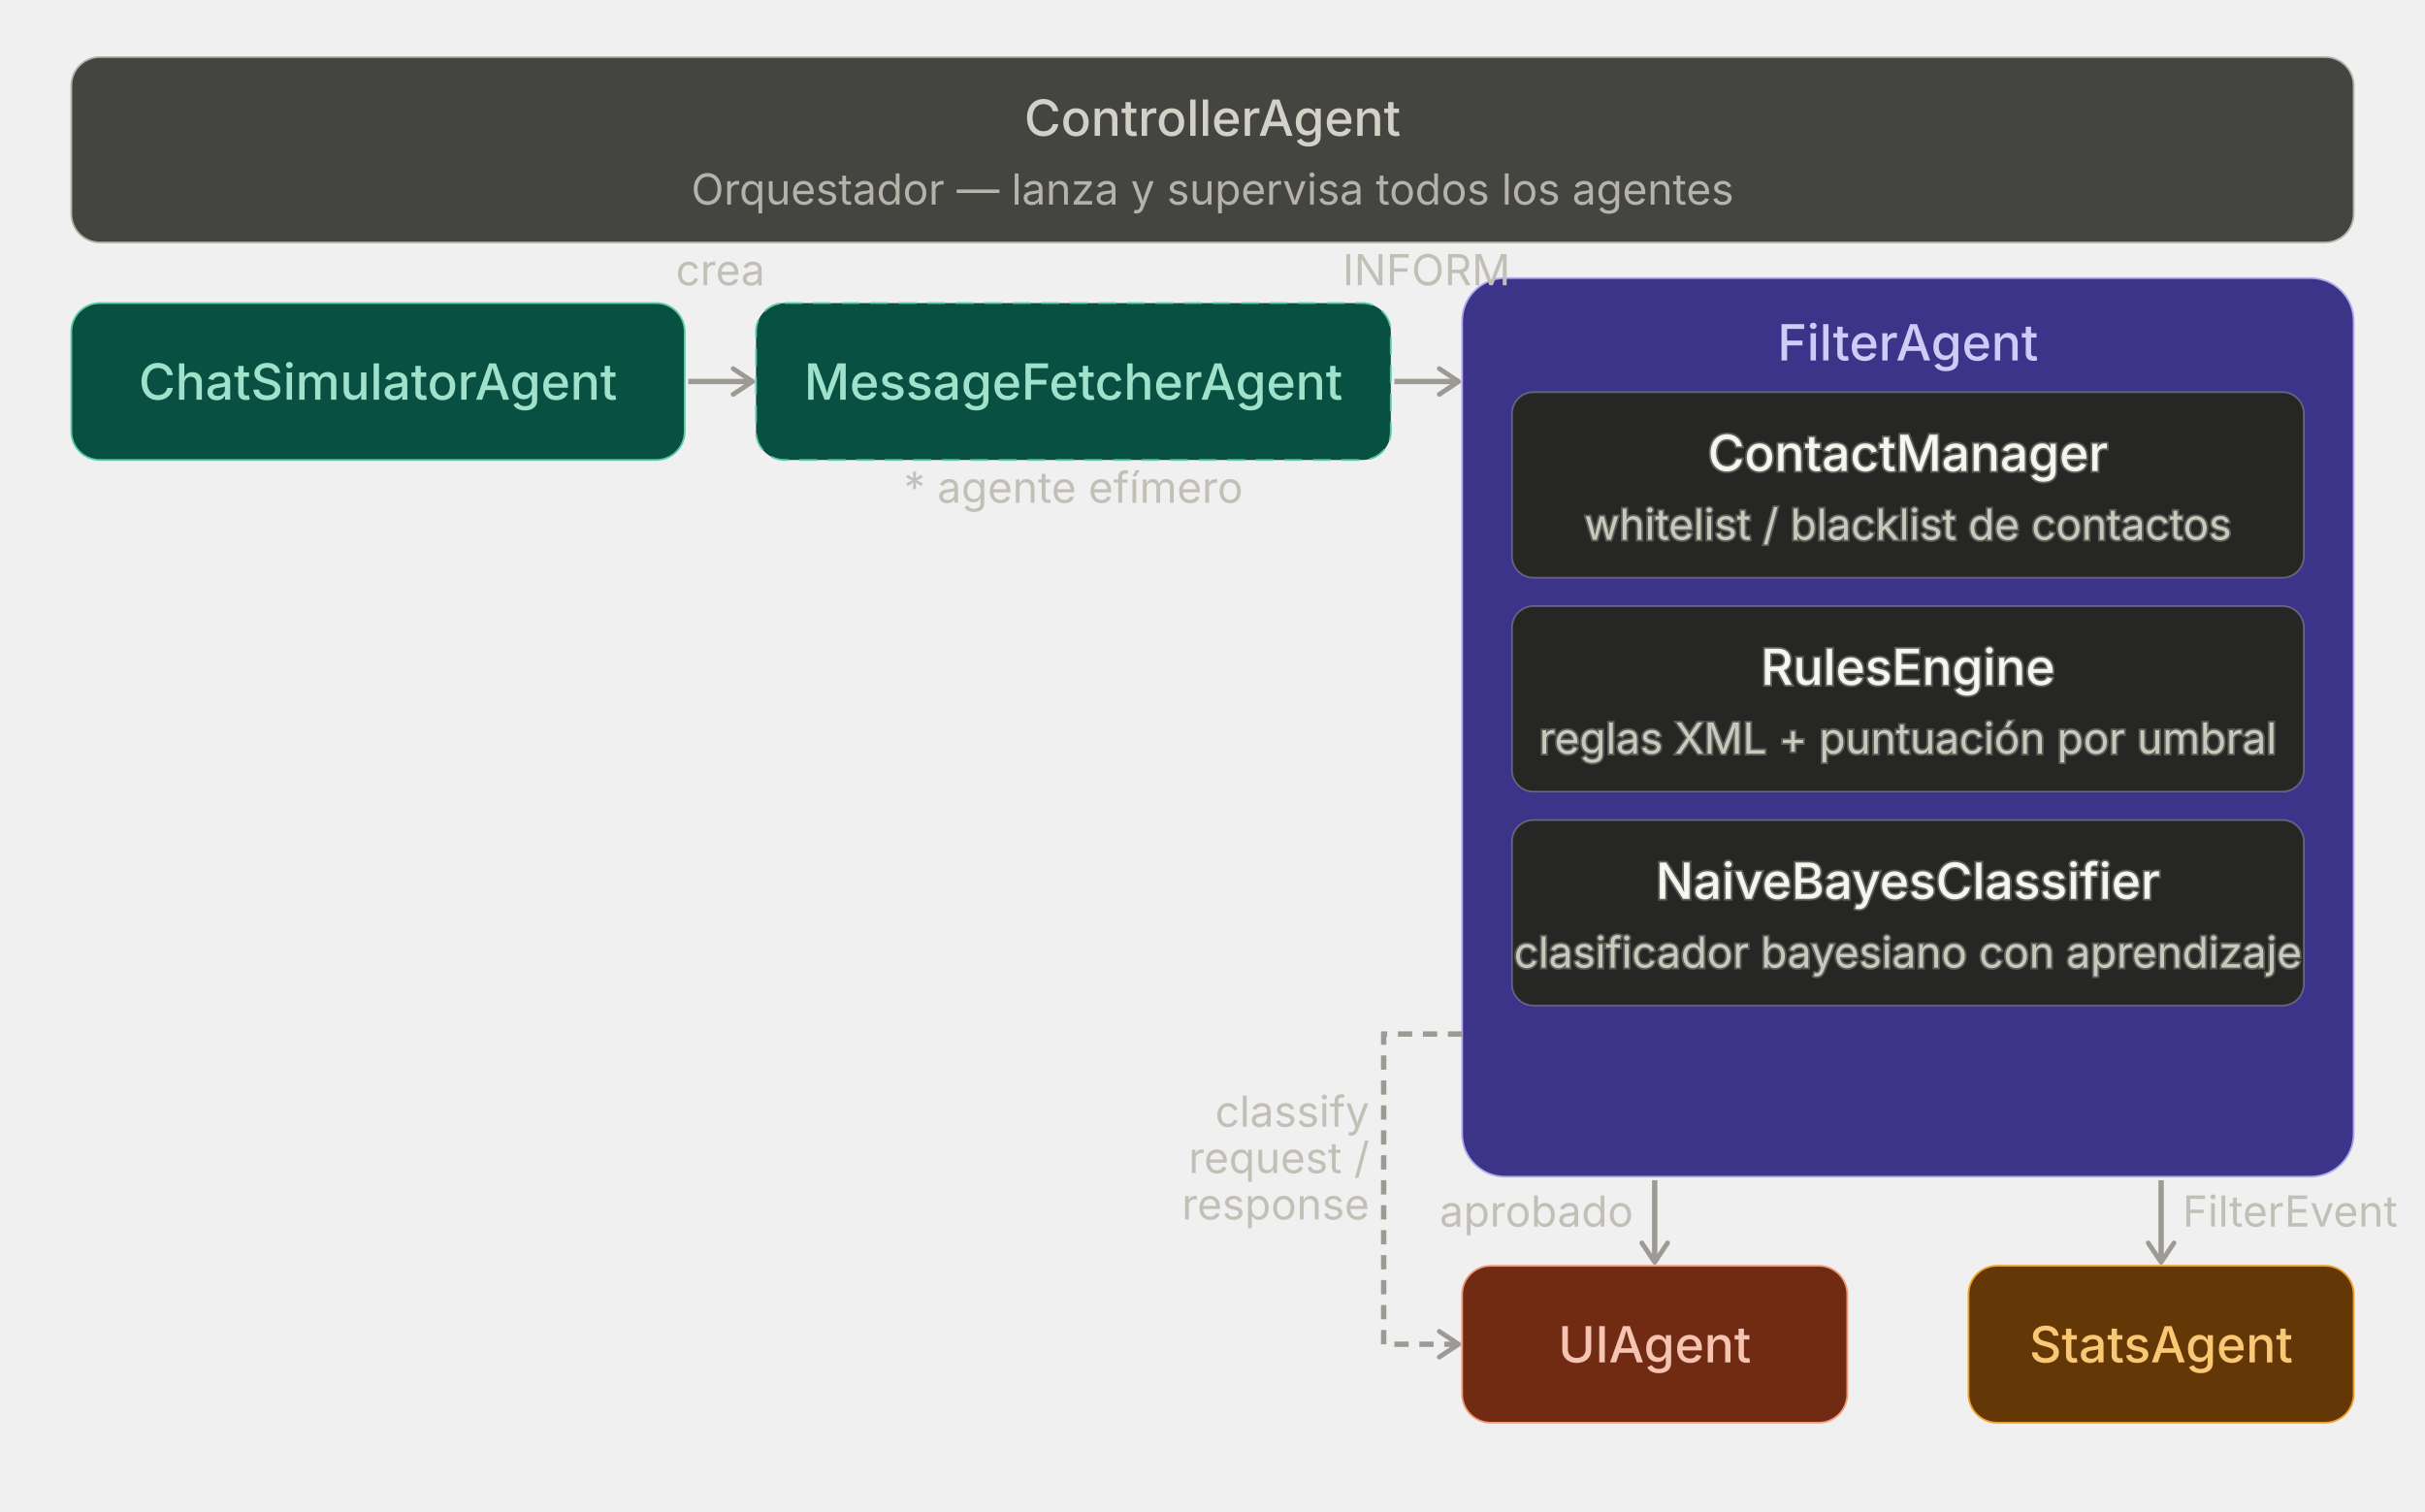
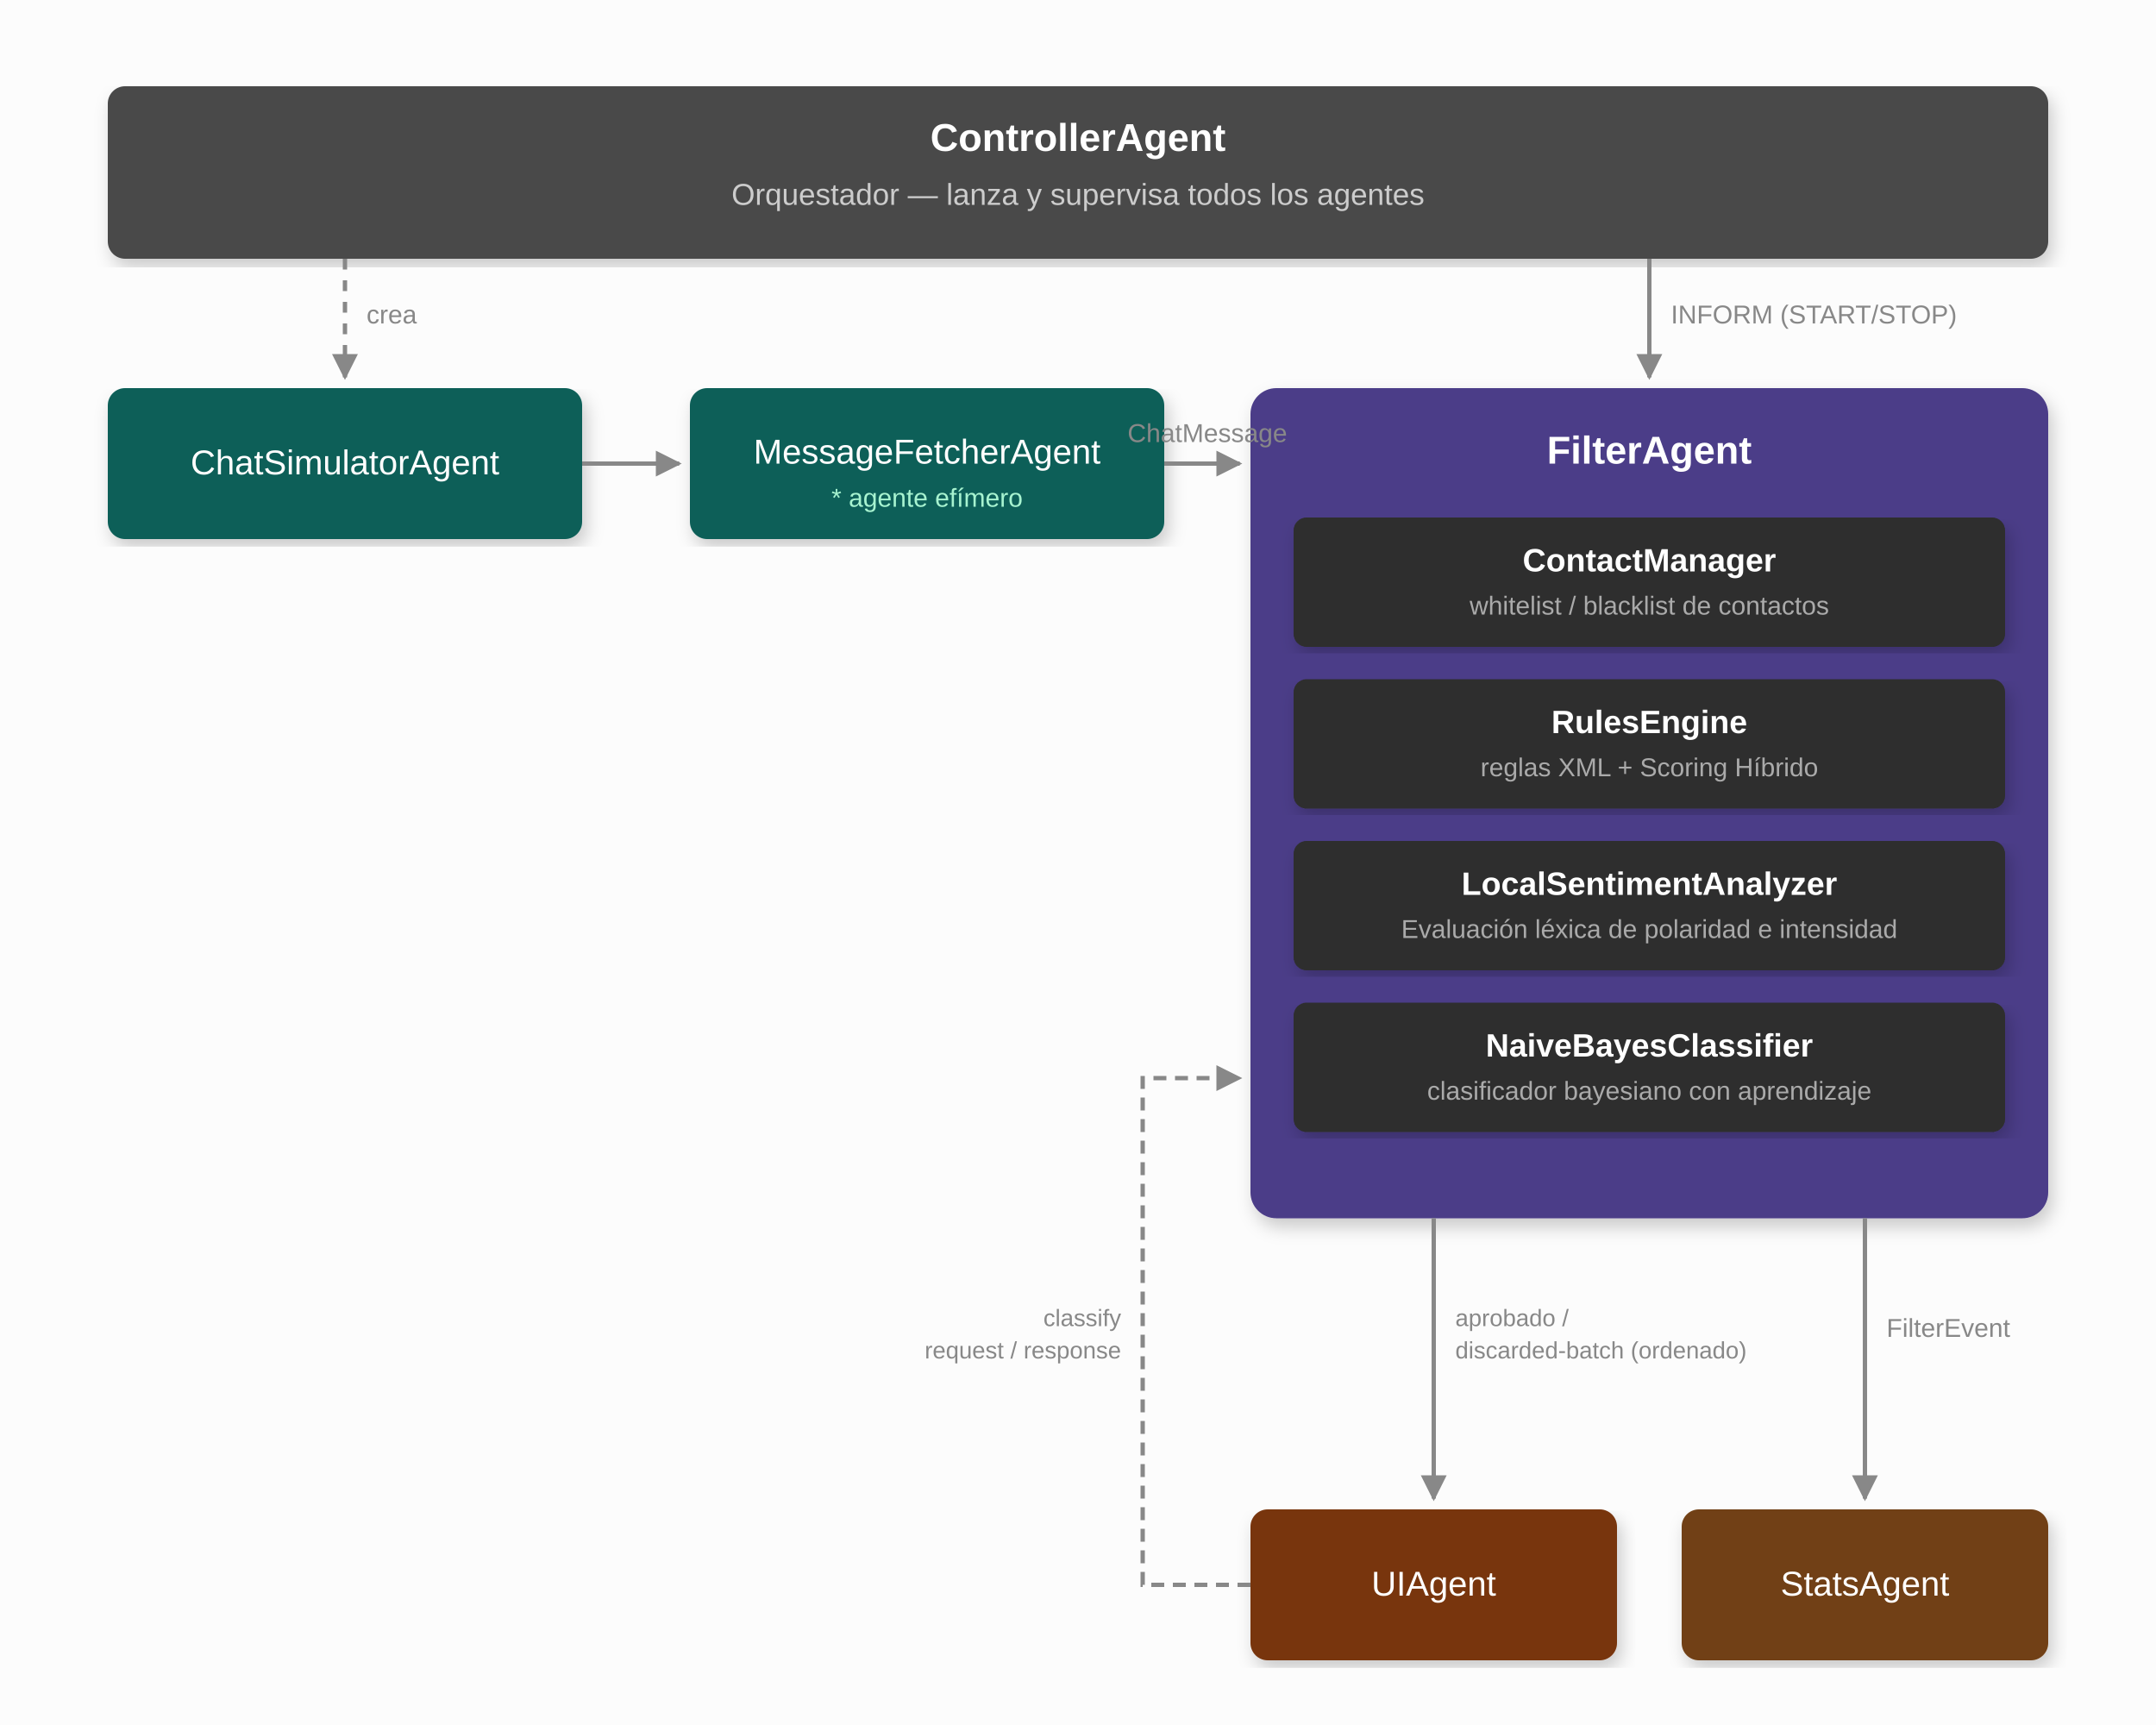
- <svg xmlns="http://www.w3.org/2000/svg" width="100%" viewBox="0 0 680 424" role="img">
+ <svg xmlns="http://www.w3.org/2000/svg" viewBox="0 0 1000 800" font-family="Arial, sans-serif">
  <defs>
-     <marker id="arrow" viewBox="0 0 10 10" refX="8" refY="5" markerWidth="6" markerHeight="6" orient="auto-start-reverse">
-       <path d="M2 1L8 5L2 9" fill="none" stroke="context-stroke" stroke-width="1.5" stroke-linecap="round" stroke-linejoin="round" />
+     <marker id="arrow" viewBox="0 0 10 10" refX="9" refY="5" markerWidth="6" markerHeight="6" orient="auto">
+       <path d="M 0 0 L 10 5 L 0 10 z" fill="#888" />
    </marker>
+     <marker id="arrow-dashed" viewBox="0 0 10 10" refX="9" refY="5" markerWidth="6" markerHeight="6" orient="auto">
+       <path d="M 0 0 L 10 5 L 0 10 z" fill="#888" />
+     </marker>
+     <filter id="shadow" x="-5%" y="-5%" width="110%" height="110%">
+       <feDropShadow dx="2" dy="4" stdDeviation="4" flood-opacity="0.2" />
+     </filter>
  </defs>
-   <g style="fill:rgb(0, 0, 0);stroke:none;color:rgb(255, 255, 255);stroke-width:1px;stroke-linecap:butt;stroke-linejoin:miter;opacity:1;font-family:&quot;Anthropic Sans&quot;, -apple-system, BlinkMacSystemFont, &quot;Segoe UI&quot;, sans-serif;font-size:16px;font-weight:400;text-anchor:start;dominant-baseline:auto">
-     <rect x="20" y="16" width="640" height="52" rx="8" stroke-width="0.5" style="fill:rgb(68, 68, 65);stroke:rgb(180, 178, 169);color:rgb(255, 255, 255);stroke-width:0.5px;stroke-linecap:butt;stroke-linejoin:miter;opacity:1;font-family:&quot;Anthropic Sans&quot;, -apple-system, BlinkMacSystemFont, &quot;Segoe UI&quot;, sans-serif;font-size:16px;font-weight:400;text-anchor:start;dominant-baseline:auto" />
-     <text x="340" y="33" text-anchor="middle" dominant-baseline="central" style="fill:rgb(211, 209, 199);stroke:none;color:rgb(255, 255, 255);stroke-width:1px;stroke-linecap:butt;stroke-linejoin:miter;opacity:1;font-family:&quot;Anthropic Sans&quot;, -apple-system, BlinkMacSystemFont, &quot;Segoe UI&quot;, sans-serif;font-size:14px;font-weight:500;text-anchor:middle;dominant-baseline:central">ControllerAgent</text>
-     <text x="340" y="53" text-anchor="middle" dominant-baseline="central" style="fill:rgb(180, 178, 169);stroke:none;color:rgb(255, 255, 255);stroke-width:1px;stroke-linecap:butt;stroke-linejoin:miter;opacity:1;font-family:&quot;Anthropic Sans&quot;, -apple-system, BlinkMacSystemFont, &quot;Segoe UI&quot;, sans-serif;font-size:12px;font-weight:400;text-anchor:middle;dominant-baseline:central">Orquestador — lanza y supervisa todos los agentes</text>
-   </g>
-   <g style="fill:rgb(0, 0, 0);stroke:none;color:rgb(255, 255, 255);stroke-width:1px;stroke-linecap:butt;stroke-linejoin:miter;opacity:1;font-family:&quot;Anthropic Sans&quot;, -apple-system, BlinkMacSystemFont, &quot;Segoe UI&quot;, sans-serif;font-size:16px;font-weight:400;text-anchor:start;dominant-baseline:auto">
-     <rect x="20" y="85" width="172" height="44" rx="8" stroke-width="0.5" style="fill:rgb(8, 80, 65);stroke:rgb(93, 202, 165);color:rgb(255, 255, 255);stroke-width:0.5px;stroke-linecap:butt;stroke-linejoin:miter;opacity:1;font-family:&quot;Anthropic Sans&quot;, -apple-system, BlinkMacSystemFont, &quot;Segoe UI&quot;, sans-serif;font-size:16px;font-weight:400;text-anchor:start;dominant-baseline:auto" />
-     <text x="106" y="107" text-anchor="middle" dominant-baseline="central" style="fill:rgb(159, 225, 203);stroke:none;color:rgb(255, 255, 255);stroke-width:1px;stroke-linecap:butt;stroke-linejoin:miter;opacity:1;font-family:&quot;Anthropic Sans&quot;, -apple-system, BlinkMacSystemFont, &quot;Segoe UI&quot;, sans-serif;font-size:14px;font-weight:500;text-anchor:middle;dominant-baseline:central">ChatSimulatorAgent</text>
-   </g>
-   <g style="fill:rgb(0, 0, 0);stroke:none;color:rgb(255, 255, 255);stroke-width:1px;stroke-linecap:butt;stroke-linejoin:miter;opacity:1;font-family:&quot;Anthropic Sans&quot;, -apple-system, BlinkMacSystemFont, &quot;Segoe UI&quot;, sans-serif;font-size:16px;font-weight:400;text-anchor:start;dominant-baseline:auto">
-     <rect x="212" y="85" width="178" height="44" rx="8" stroke-width="0.5" stroke-dasharray="5 3" style="fill:rgb(8, 80, 65);stroke:rgb(93, 202, 165);color:rgb(255, 255, 255);stroke-width:0.5px;stroke-dasharray:5px, 3px;stroke-linecap:butt;stroke-linejoin:miter;opacity:1;font-family:&quot;Anthropic Sans&quot;, -apple-system, BlinkMacSystemFont, &quot;Segoe UI&quot;, sans-serif;font-size:16px;font-weight:400;text-anchor:start;dominant-baseline:auto" />
-     <text x="301" y="107" text-anchor="middle" dominant-baseline="central" style="fill:rgb(159, 225, 203);stroke:none;color:rgb(255, 255, 255);stroke-width:1px;stroke-linecap:butt;stroke-linejoin:miter;opacity:1;font-family:&quot;Anthropic Sans&quot;, -apple-system, BlinkMacSystemFont, &quot;Segoe UI&quot;, sans-serif;font-size:14px;font-weight:500;text-anchor:middle;dominant-baseline:central">MessageFetcherAgent</text>
-   </g>
-   <text x="301" y="141" text-anchor="middle" style="fill:rgb(194, 192, 182);stroke:none;color:rgb(255, 255, 255);stroke-width:1px;stroke-linecap:butt;stroke-linejoin:miter;opacity:1;font-family:&quot;Anthropic Sans&quot;, -apple-system, BlinkMacSystemFont, &quot;Segoe UI&quot;, sans-serif;font-size:12px;font-weight:400;text-anchor:middle;dominant-baseline:auto">* agente efímero</text>
-   <g style="fill:rgb(0, 0, 0);stroke:none;color:rgb(255, 255, 255);stroke-width:1px;stroke-linecap:butt;stroke-linejoin:miter;opacity:1;font-family:&quot;Anthropic Sans&quot;, -apple-system, BlinkMacSystemFont, &quot;Segoe UI&quot;, sans-serif;font-size:16px;font-weight:400;text-anchor:start;dominant-baseline:auto">
-     <rect x="410" y="78" width="250" height="252" rx="12" stroke-width="0.5" style="fill:rgb(60, 52, 137);stroke:rgb(175, 169, 236);color:rgb(255, 255, 255);stroke-width:0.5px;stroke-linecap:butt;stroke-linejoin:miter;opacity:1;font-family:&quot;Anthropic Sans&quot;, -apple-system, BlinkMacSystemFont, &quot;Segoe UI&quot;, sans-serif;font-size:16px;font-weight:400;text-anchor:start;dominant-baseline:auto" />
-     <text x="535" y="96" text-anchor="middle" dominant-baseline="central" style="fill:rgb(206, 203, 246);stroke:none;color:rgb(255, 255, 255);stroke-width:1px;stroke-linecap:butt;stroke-linejoin:miter;opacity:1;font-family:&quot;Anthropic Sans&quot;, -apple-system, BlinkMacSystemFont, &quot;Segoe UI&quot;, sans-serif;font-size:14px;font-weight:500;text-anchor:middle;dominant-baseline:central">FilterAgent</text>
-   </g>
-   <g style="fill:rgb(38, 38, 36);stroke:rgba(222, 220, 209, 0.3);color:rgb(255, 255, 255);stroke-width:1px;stroke-linecap:butt;stroke-linejoin:miter;opacity:1;font-family:&quot;Anthropic Sans&quot;, -apple-system, BlinkMacSystemFont, &quot;Segoe UI&quot;, sans-serif;font-size:16px;font-weight:400;text-anchor:start;dominant-baseline:auto">
-     <rect x="424" y="110" width="222" height="52" rx="6" stroke-width="0.5" style="fill:rgb(38, 38, 36);stroke:rgba(222, 220, 209, 0.3);color:rgb(255, 255, 255);stroke-width:0.5px;stroke-linecap:butt;stroke-linejoin:miter;opacity:1;font-family:&quot;Anthropic Sans&quot;, -apple-system, BlinkMacSystemFont, &quot;Segoe UI&quot;, sans-serif;font-size:16px;font-weight:400;text-anchor:start;dominant-baseline:auto" />
-     <text x="535" y="127" text-anchor="middle" dominant-baseline="central" style="fill:rgb(250, 249, 245);stroke:rgba(222, 220, 209, 0.3);color:rgb(255, 255, 255);stroke-width:1px;stroke-linecap:butt;stroke-linejoin:miter;opacity:1;font-family:&quot;Anthropic Sans&quot;, -apple-system, BlinkMacSystemFont, &quot;Segoe UI&quot;, sans-serif;font-size:14px;font-weight:500;text-anchor:middle;dominant-baseline:central">ContactManager</text>
-     <text x="535" y="147" text-anchor="middle" dominant-baseline="central" style="fill:rgb(194, 192, 182);stroke:rgba(222, 220, 209, 0.3);color:rgb(255, 255, 255);stroke-width:1px;stroke-linecap:butt;stroke-linejoin:miter;opacity:1;font-family:&quot;Anthropic Sans&quot;, -apple-system, BlinkMacSystemFont, &quot;Segoe UI&quot;, sans-serif;font-size:12px;font-weight:400;text-anchor:middle;dominant-baseline:central">whitelist / blacklist de contactos</text>
-   </g>
-   <g style="fill:rgb(38, 38, 36);stroke:rgba(222, 220, 209, 0.3);color:rgb(255, 255, 255);stroke-width:1px;stroke-linecap:butt;stroke-linejoin:miter;opacity:1;font-family:&quot;Anthropic Sans&quot;, -apple-system, BlinkMacSystemFont, &quot;Segoe UI&quot;, sans-serif;font-size:16px;font-weight:400;text-anchor:start;dominant-baseline:auto">
-     <rect x="424" y="170" width="222" height="52" rx="6" stroke-width="0.5" style="fill:rgb(38, 38, 36);stroke:rgba(222, 220, 209, 0.3);color:rgb(255, 255, 255);stroke-width:0.5px;stroke-linecap:butt;stroke-linejoin:miter;opacity:1;font-family:&quot;Anthropic Sans&quot;, -apple-system, BlinkMacSystemFont, &quot;Segoe UI&quot;, sans-serif;font-size:16px;font-weight:400;text-anchor:start;dominant-baseline:auto" />
-     <text x="535" y="187" text-anchor="middle" dominant-baseline="central" style="fill:rgb(250, 249, 245);stroke:rgba(222, 220, 209, 0.3);color:rgb(255, 255, 255);stroke-width:1px;stroke-linecap:butt;stroke-linejoin:miter;opacity:1;font-family:&quot;Anthropic Sans&quot;, -apple-system, BlinkMacSystemFont, &quot;Segoe UI&quot;, sans-serif;font-size:14px;font-weight:500;text-anchor:middle;dominant-baseline:central">RulesEngine</text>
-     <text x="535" y="207" text-anchor="middle" dominant-baseline="central" style="fill:rgb(194, 192, 182);stroke:rgba(222, 220, 209, 0.3);color:rgb(255, 255, 255);stroke-width:1px;stroke-linecap:butt;stroke-linejoin:miter;opacity:1;font-family:&quot;Anthropic Sans&quot;, -apple-system, BlinkMacSystemFont, &quot;Segoe UI&quot;, sans-serif;font-size:12px;font-weight:400;text-anchor:middle;dominant-baseline:central">reglas XML + puntuación por umbral</text>
-   </g>
-   <g style="fill:rgb(38, 38, 36);stroke:rgba(222, 220, 209, 0.3);color:rgb(255, 255, 255);stroke-width:1px;stroke-linecap:butt;stroke-linejoin:miter;opacity:1;font-family:&quot;Anthropic Sans&quot;, -apple-system, BlinkMacSystemFont, &quot;Segoe UI&quot;, sans-serif;font-size:16px;font-weight:400;text-anchor:start;dominant-baseline:auto">
-     <rect x="424" y="230" width="222" height="52" rx="6" stroke-width="0.5" style="fill:rgb(38, 38, 36);stroke:rgba(222, 220, 209, 0.3);color:rgb(255, 255, 255);stroke-width:0.5px;stroke-linecap:butt;stroke-linejoin:miter;opacity:1;font-family:&quot;Anthropic Sans&quot;, -apple-system, BlinkMacSystemFont, &quot;Segoe UI&quot;, sans-serif;font-size:16px;font-weight:400;text-anchor:start;dominant-baseline:auto" />
-     <text x="535" y="247" text-anchor="middle" dominant-baseline="central" style="fill:rgb(250, 249, 245);stroke:rgba(222, 220, 209, 0.3);color:rgb(255, 255, 255);stroke-width:1px;stroke-linecap:butt;stroke-linejoin:miter;opacity:1;font-family:&quot;Anthropic Sans&quot;, -apple-system, BlinkMacSystemFont, &quot;Segoe UI&quot;, sans-serif;font-size:14px;font-weight:500;text-anchor:middle;dominant-baseline:central">NaiveBayesClassifier</text>
-     <text x="535" y="267" text-anchor="middle" dominant-baseline="central" style="fill:rgb(194, 192, 182);stroke:rgba(222, 220, 209, 0.3);color:rgb(255, 255, 255);stroke-width:1px;stroke-linecap:butt;stroke-linejoin:miter;opacity:1;font-family:&quot;Anthropic Sans&quot;, -apple-system, BlinkMacSystemFont, &quot;Segoe UI&quot;, sans-serif;font-size:12px;font-weight:400;text-anchor:middle;dominant-baseline:central">clasificador bayesiano con aprendizaje</text>
-   </g>
-   <g style="fill:rgb(0, 0, 0);stroke:none;color:rgb(255, 255, 255);stroke-width:1px;stroke-linecap:butt;stroke-linejoin:miter;opacity:1;font-family:&quot;Anthropic Sans&quot;, -apple-system, BlinkMacSystemFont, &quot;Segoe UI&quot;, sans-serif;font-size:16px;font-weight:400;text-anchor:start;dominant-baseline:auto">
-     <rect x="410" y="355" width="108" height="44" rx="8" stroke-width="0.5" style="fill:rgb(113, 43, 19);stroke:rgb(240, 153, 123);color:rgb(255, 255, 255);stroke-width:0.5px;stroke-linecap:butt;stroke-linejoin:miter;opacity:1;font-family:&quot;Anthropic Sans&quot;, -apple-system, BlinkMacSystemFont, &quot;Segoe UI&quot;, sans-serif;font-size:16px;font-weight:400;text-anchor:start;dominant-baseline:auto" />
-     <text x="464" y="377" text-anchor="middle" dominant-baseline="central" style="fill:rgb(245, 196, 179);stroke:none;color:rgb(255, 255, 255);stroke-width:1px;stroke-linecap:butt;stroke-linejoin:miter;opacity:1;font-family:&quot;Anthropic Sans&quot;, -apple-system, BlinkMacSystemFont, &quot;Segoe UI&quot;, sans-serif;font-size:14px;font-weight:500;text-anchor:middle;dominant-baseline:central">UIAgent</text>
-   </g>
-   <g style="fill:rgb(0, 0, 0);stroke:none;color:rgb(255, 255, 255);stroke-width:1px;stroke-linecap:butt;stroke-linejoin:miter;opacity:1;font-family:&quot;Anthropic Sans&quot;, -apple-system, BlinkMacSystemFont, &quot;Segoe UI&quot;, sans-serif;font-size:16px;font-weight:400;text-anchor:start;dominant-baseline:auto">
-     <rect x="552" y="355" width="108" height="44" rx="8" stroke-width="0.5" style="fill:rgb(99, 56, 6);stroke:rgb(239, 159, 39);color:rgb(255, 255, 255);stroke-width:0.5px;stroke-linecap:butt;stroke-linejoin:miter;opacity:1;font-family:&quot;Anthropic Sans&quot;, -apple-system, BlinkMacSystemFont, &quot;Segoe UI&quot;, sans-serif;font-size:16px;font-weight:400;text-anchor:start;dominant-baseline:auto" />
-     <text x="606" y="377" text-anchor="middle" dominant-baseline="central" style="fill:rgb(250, 199, 117);stroke:none;color:rgb(255, 255, 255);stroke-width:1px;stroke-linecap:butt;stroke-linejoin:miter;opacity:1;font-family:&quot;Anthropic Sans&quot;, -apple-system, BlinkMacSystemFont, &quot;Segoe UI&quot;, sans-serif;font-size:14px;font-weight:500;text-anchor:middle;dominant-baseline:central">StatsAgent</text>
-   </g>
-   <text x="202" y="80" text-anchor="middle" style="fill:rgb(194, 192, 182);stroke:none;color:rgb(255, 255, 255);stroke-width:1px;stroke-linecap:butt;stroke-linejoin:miter;opacity:1;font-family:&quot;Anthropic Sans&quot;, -apple-system, BlinkMacSystemFont, &quot;Segoe UI&quot;, sans-serif;font-size:12px;font-weight:400;text-anchor:middle;dominant-baseline:auto">crea</text>
-   <line x1="193" y1="107" x2="211" y2="107" marker-end="url(#arrow)" style="fill:none;stroke:rgb(156, 154, 146);color:rgb(255, 255, 255);stroke-width:1.5px;stroke-linecap:butt;stroke-linejoin:miter;opacity:1;font-family:&quot;Anthropic Sans&quot;, -apple-system, BlinkMacSystemFont, &quot;Segoe UI&quot;, sans-serif;font-size:16px;font-weight:400;text-anchor:start;dominant-baseline:auto" />
-   <line x1="391" y1="107" x2="409" y2="107" marker-end="url(#arrow)" style="fill:none;stroke:rgb(156, 154, 146);color:rgb(255, 255, 255);stroke-width:1.5px;stroke-linecap:butt;stroke-linejoin:miter;opacity:1;font-family:&quot;Anthropic Sans&quot;, -apple-system, BlinkMacSystemFont, &quot;Segoe UI&quot;, sans-serif;font-size:16px;font-weight:400;text-anchor:start;dominant-baseline:auto" />
-   <text x="400" y="80" text-anchor="middle" style="fill:rgb(194, 192, 182);stroke:none;color:rgb(255, 255, 255);stroke-width:1px;stroke-linecap:butt;stroke-linejoin:miter;opacity:1;font-family:&quot;Anthropic Sans&quot;, -apple-system, BlinkMacSystemFont, &quot;Segoe UI&quot;, sans-serif;font-size:12px;font-weight:400;text-anchor:middle;dominant-baseline:auto">INFORM</text>
-   <line x1="464" y1="331" x2="464" y2="354" marker-end="url(#arrow)" style="fill:none;stroke:rgb(156, 154, 146);color:rgb(255, 255, 255);stroke-width:1.5px;stroke-linecap:butt;stroke-linejoin:miter;opacity:1;font-family:&quot;Anthropic Sans&quot;, -apple-system, BlinkMacSystemFont, &quot;Segoe UI&quot;, sans-serif;font-size:16px;font-weight:400;text-anchor:start;dominant-baseline:auto" />
-   <text x="458" y="344" text-anchor="end" style="fill:rgb(194, 192, 182);stroke:none;color:rgb(255, 255, 255);stroke-width:1px;stroke-linecap:butt;stroke-linejoin:miter;opacity:1;font-family:&quot;Anthropic Sans&quot;, -apple-system, BlinkMacSystemFont, &quot;Segoe UI&quot;, sans-serif;font-size:12px;font-weight:400;text-anchor:end;dominant-baseline:auto">aprobado</text>
-   <line x1="606" y1="331" x2="606" y2="354" marker-end="url(#arrow)" style="fill:none;stroke:rgb(156, 154, 146);color:rgb(255, 255, 255);stroke-width:1.5px;stroke-linecap:butt;stroke-linejoin:miter;opacity:1;font-family:&quot;Anthropic Sans&quot;, -apple-system, BlinkMacSystemFont, &quot;Segoe UI&quot;, sans-serif;font-size:16px;font-weight:400;text-anchor:start;dominant-baseline:auto" />
-   <text x="612" y="344" text-anchor="start" style="fill:rgb(194, 192, 182);stroke:none;color:rgb(255, 255, 255);stroke-width:1px;stroke-linecap:butt;stroke-linejoin:miter;opacity:1;font-family:&quot;Anthropic Sans&quot;, -apple-system, BlinkMacSystemFont, &quot;Segoe UI&quot;, sans-serif;font-size:12px;font-weight:400;text-anchor:start;dominant-baseline:auto">FilterEvent</text>
-   <path d="M 410 290 L 388 290 L 388 377 L 409 377" fill="none" stroke-dasharray="4 3" marker-end="url(#arrow)" stroke-width="1" style="fill:none;stroke:rgb(156, 154, 146);color:rgb(255, 255, 255);stroke-width:1.5px;stroke-dasharray:4px, 3px;stroke-linecap:butt;stroke-linejoin:miter;opacity:1;font-family:&quot;Anthropic Sans&quot;, -apple-system, BlinkMacSystemFont, &quot;Segoe UI&quot;, sans-serif;font-size:16px;font-weight:400;text-anchor:start;dominant-baseline:auto" />
-   <text x="384" y="316" text-anchor="end" style="fill:rgb(194, 192, 182);stroke:none;color:rgb(255, 255, 255);stroke-width:1px;stroke-linecap:butt;stroke-linejoin:miter;opacity:1;font-family:&quot;Anthropic Sans&quot;, -apple-system, BlinkMacSystemFont, &quot;Segoe UI&quot;, sans-serif;font-size:12px;font-weight:400;text-anchor:end;dominant-baseline:auto">classify</text>
-   <text x="384" y="329" text-anchor="end" style="fill:rgb(194, 192, 182);stroke:none;color:rgb(255, 255, 255);stroke-width:1px;stroke-linecap:butt;stroke-linejoin:miter;opacity:1;font-family:&quot;Anthropic Sans&quot;, -apple-system, BlinkMacSystemFont, &quot;Segoe UI&quot;, sans-serif;font-size:12px;font-weight:400;text-anchor:end;dominant-baseline:auto">request /</text>
-   <text x="384" y="342" text-anchor="end" style="fill:rgb(194, 192, 182);stroke:none;color:rgb(255, 255, 255);stroke-width:1px;stroke-linecap:butt;stroke-linejoin:miter;opacity:1;font-family:&quot;Anthropic Sans&quot;, -apple-system, BlinkMacSystemFont, &quot;Segoe UI&quot;, sans-serif;font-size:12px;font-weight:400;text-anchor:end;dominant-baseline:auto">response</text>
+   <rect width="1000" height="800" fill="#fcfcfc" />
+   <rect x="50" y="40" width="900" height="80" rx="8" fill="#4a4a4a" filter="url(#shadow)" />
+   <text x="500" y="70" fill="#ffffff" font-size="18" text-anchor="middle" font-weight="bold">ControllerAgent</text>
+   <text x="500" y="95" fill="#cccccc" font-size="14" text-anchor="middle">Orquestador — lanza y supervisa todos los agentes</text>
+   <rect x="50" y="180" width="220" height="70" rx="8" fill="#115e59" filter="url(#shadow)" />
+   <text x="160" y="220" fill="#ffffff" font-size="16" text-anchor="middle">ChatSimulatorAgent</text>
+   <rect x="320" y="180" width="220" height="70" rx="8" fill="#115e59" filter="url(#shadow)" />
+   <text x="430" y="215" fill="#ffffff" font-size="16" text-anchor="middle">MessageFetcherAgent</text>
+   <text x="430" y="235" fill="#a7f3d0" font-size="12" text-anchor="middle">* agente efímero</text>
+   <rect x="580" y="180" width="370" height="385" rx="12" fill="#4c3c88" filter="url(#shadow)" />
+   <text x="765" y="215" fill="#ffffff" font-size="18" text-anchor="middle" font-weight="bold">FilterAgent</text>
+   <rect x="600" y="240" width="330" height="60" rx="6" fill="#2d2d2d" filter="url(#shadow)" />
+   <text x="765" y="265" fill="#ffffff" font-size="15" text-anchor="middle" font-weight="bold">ContactManager</text>
+   <text x="765" y="285" fill="#aaaaaa" font-size="12" text-anchor="middle">whitelist / blacklist de contactos</text>
+   <rect x="600" y="315" width="330" height="60" rx="6" fill="#2d2d2d" filter="url(#shadow)" />
+   <text x="765" y="340" fill="#ffffff" font-size="15" text-anchor="middle" font-weight="bold">RulesEngine</text>
+   <text x="765" y="360" fill="#aaaaaa" font-size="12" text-anchor="middle">reglas XML + Scoring Híbrido</text>
+   <rect x="600" y="390" width="330" height="60" rx="6" fill="#2d2d2d" filter="url(#shadow)" />
+   <text x="765" y="415" fill="#ffffff" font-size="15" text-anchor="middle" font-weight="bold">LocalSentimentAnalyzer</text>
+   <text x="765" y="435" fill="#aaaaaa" font-size="12" text-anchor="middle">Evaluación léxica de polaridad e intensidad</text>
+   <rect x="600" y="465" width="330" height="60" rx="6" fill="#2d2d2d" filter="url(#shadow)" />
+   <text x="765" y="490" fill="#ffffff" font-size="15" text-anchor="middle" font-weight="bold">NaiveBayesClassifier</text>
+   <text x="765" y="510" fill="#aaaaaa" font-size="12" text-anchor="middle">clasificador bayesiano con aprendizaje</text>
+   <rect x="580" y="700" width="170" height="70" rx="8" fill="#78350f" filter="url(#shadow)" />
+   <text x="665" y="740" fill="#ffffff" font-size="16" text-anchor="middle">UIAgent</text>
+   <rect x="780" y="700" width="170" height="70" rx="8" fill="#713f12" filter="url(#shadow)" />
+   <text x="865" y="740" fill="#ffffff" font-size="16" text-anchor="middle">StatsAgent</text>
+   <line x1="160" y1="120" x2="160" y2="175" stroke="#888" stroke-width="2" stroke-dasharray="5,5" marker-end="url(#arrow)" />
+   <text x="170" y="150" fill="#888" font-size="12">crea</text>
+   <line x1="765" y1="120" x2="765" y2="175" stroke="#888" stroke-width="2" marker-end="url(#arrow)" />
+   <text x="775" y="150" fill="#888" font-size="12">INFORM (START/STOP)</text>
+   <line x1="270" y1="215" x2="315" y2="215" stroke="#888" stroke-width="2" marker-end="url(#arrow)" />
+   <line x1="540" y1="215" x2="575" y2="215" stroke="#888" stroke-width="2" marker-end="url(#arrow)" />
+   <text x="560" y="205" fill="#888" font-size="12" text-anchor="middle">ChatMessage</text>
+   <line x1="665" y1="565" x2="665" y2="695" stroke="#888" stroke-width="2" marker-end="url(#arrow)" />
+   <text x="675" y="615" fill="#888" font-size="11">aprobado /</text>
+   <text x="675" y="630" fill="#888" font-size="11">discarded-batch (ordenado)</text>
+   <line x1="865" y1="565" x2="865" y2="695" stroke="#888" stroke-width="2" marker-end="url(#arrow)" />
+   <text x="875" y="620" fill="#888" font-size="12">FilterEvent</text>
+   <path d="M 580 735 L 530 735 L 530 500 L 575 500" fill="none" stroke="#888" stroke-width="2" stroke-dasharray="6,4" marker-end="url(#arrow-dashed)" />
+   <text x="520" y="615" fill="#888" font-size="11" text-anchor="end">classify</text>
+   <text x="520" y="630" fill="#888" font-size="11" text-anchor="end">request / response</text>
</svg>
